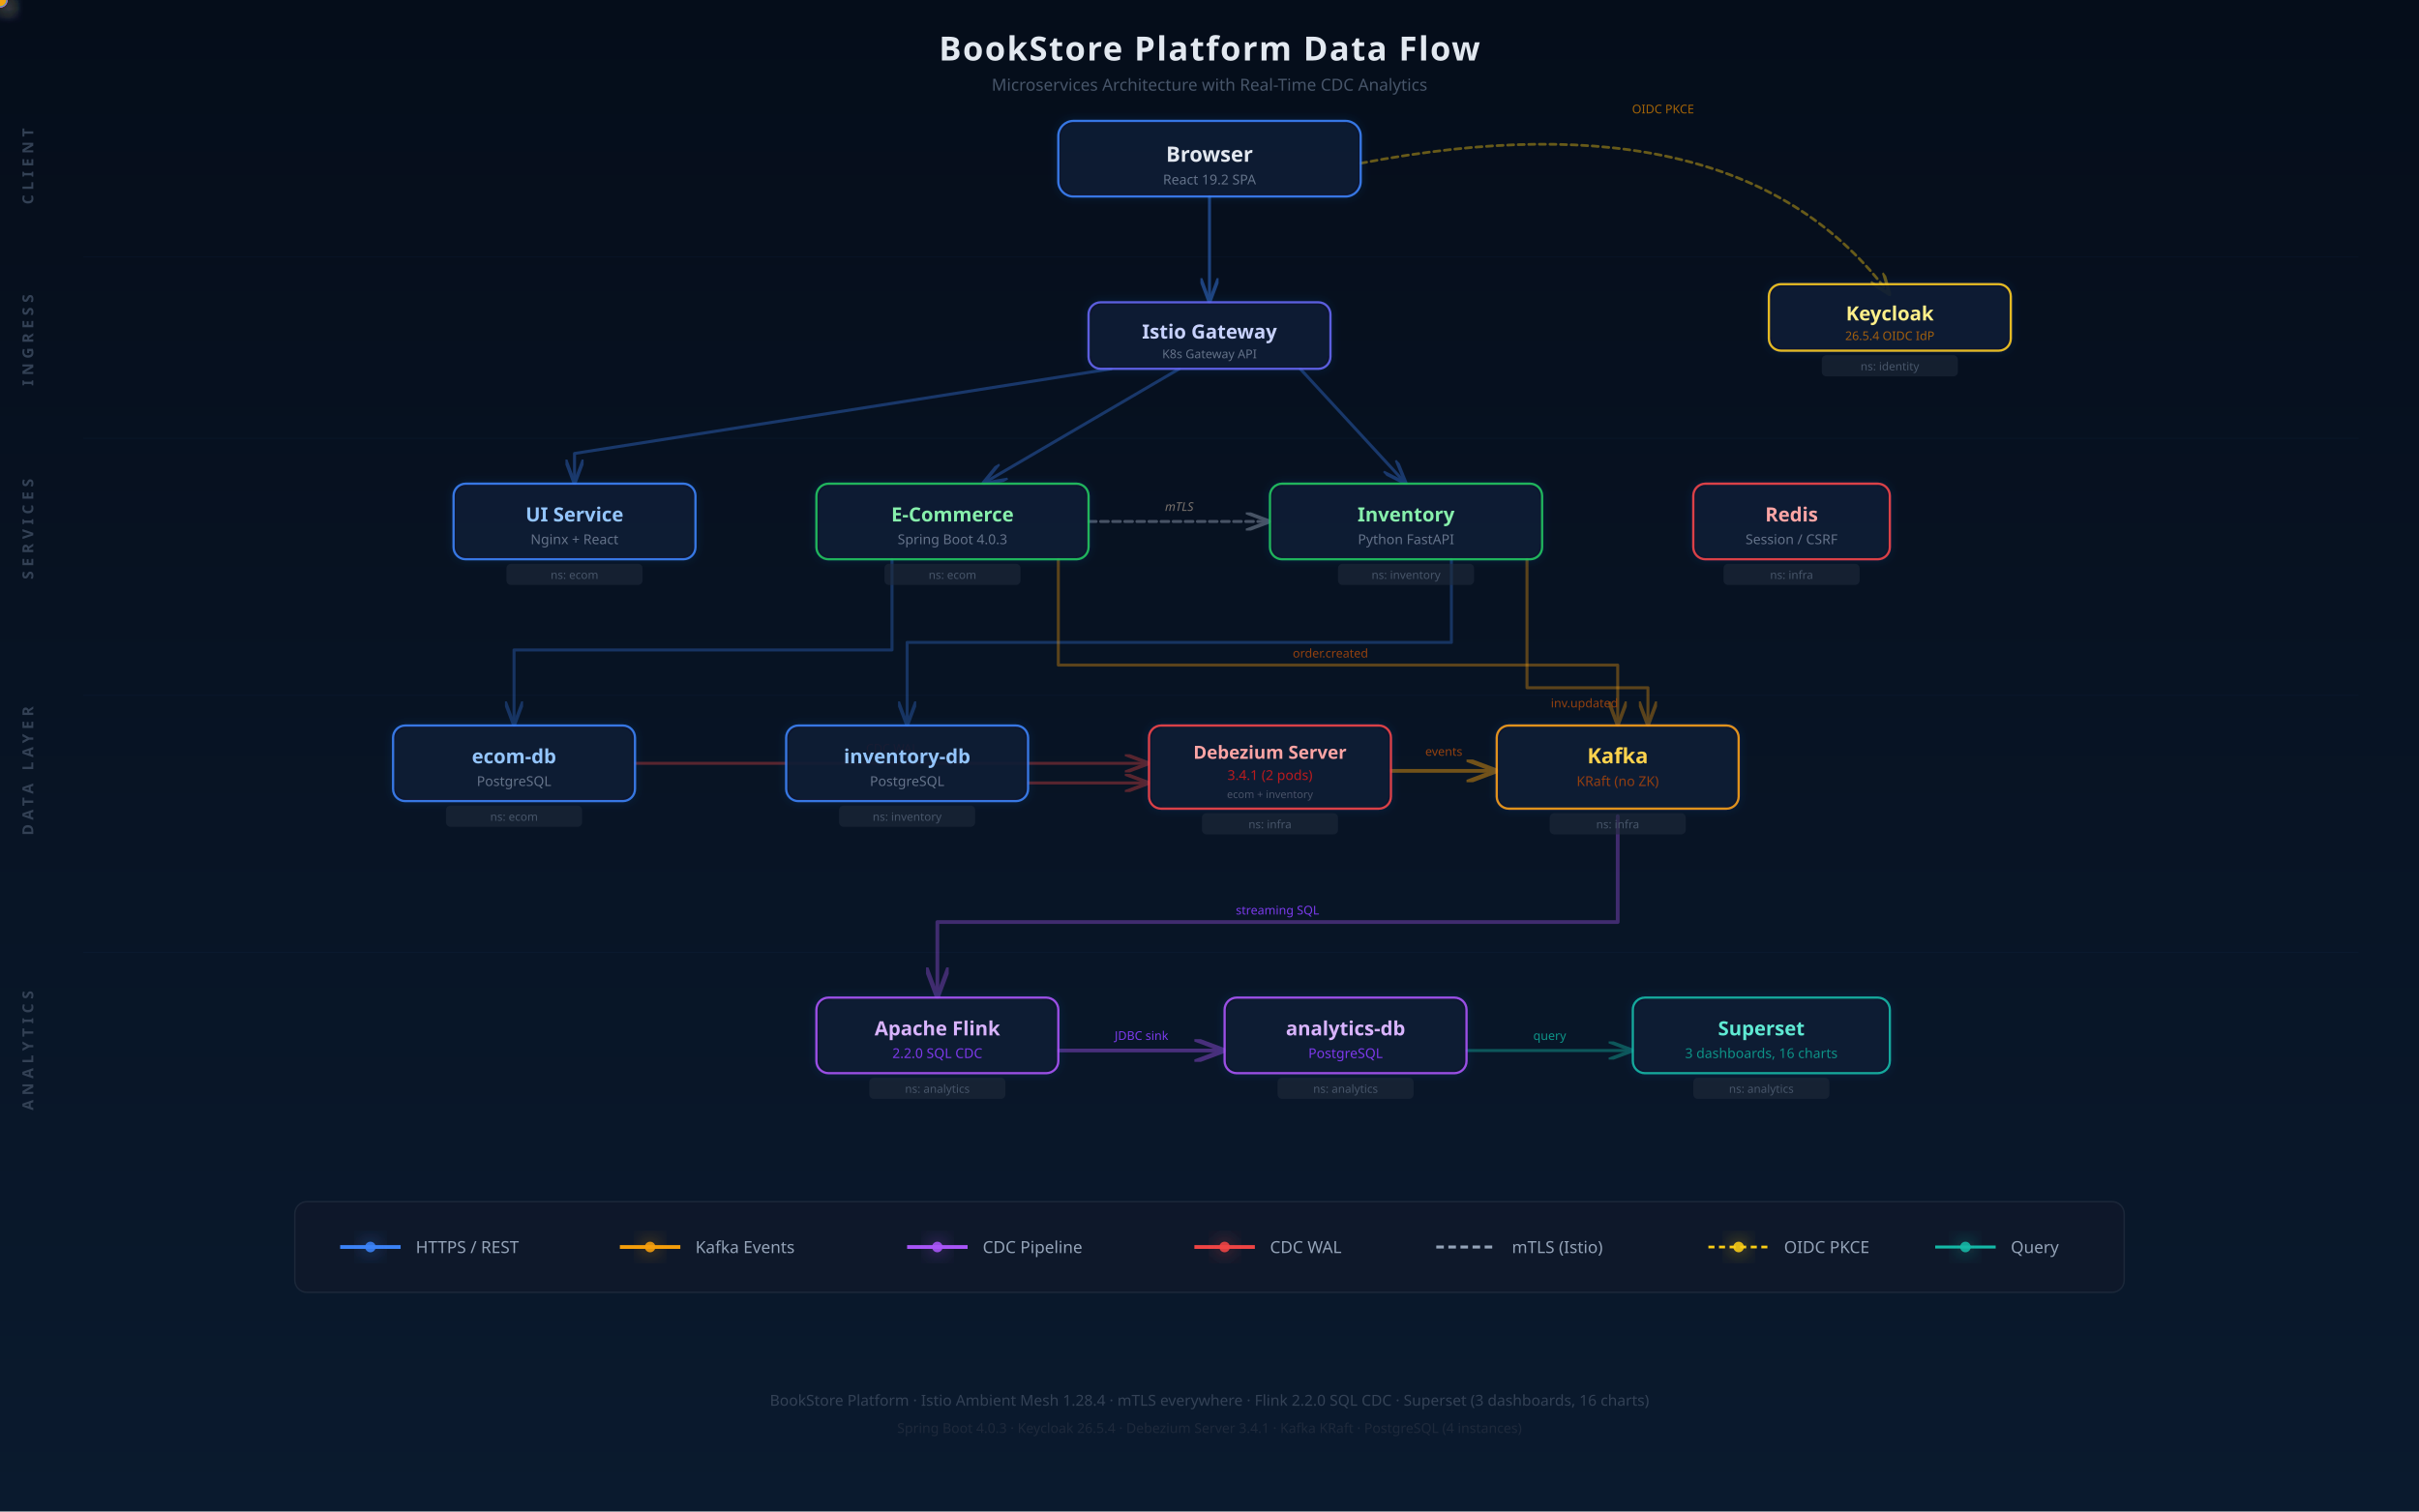
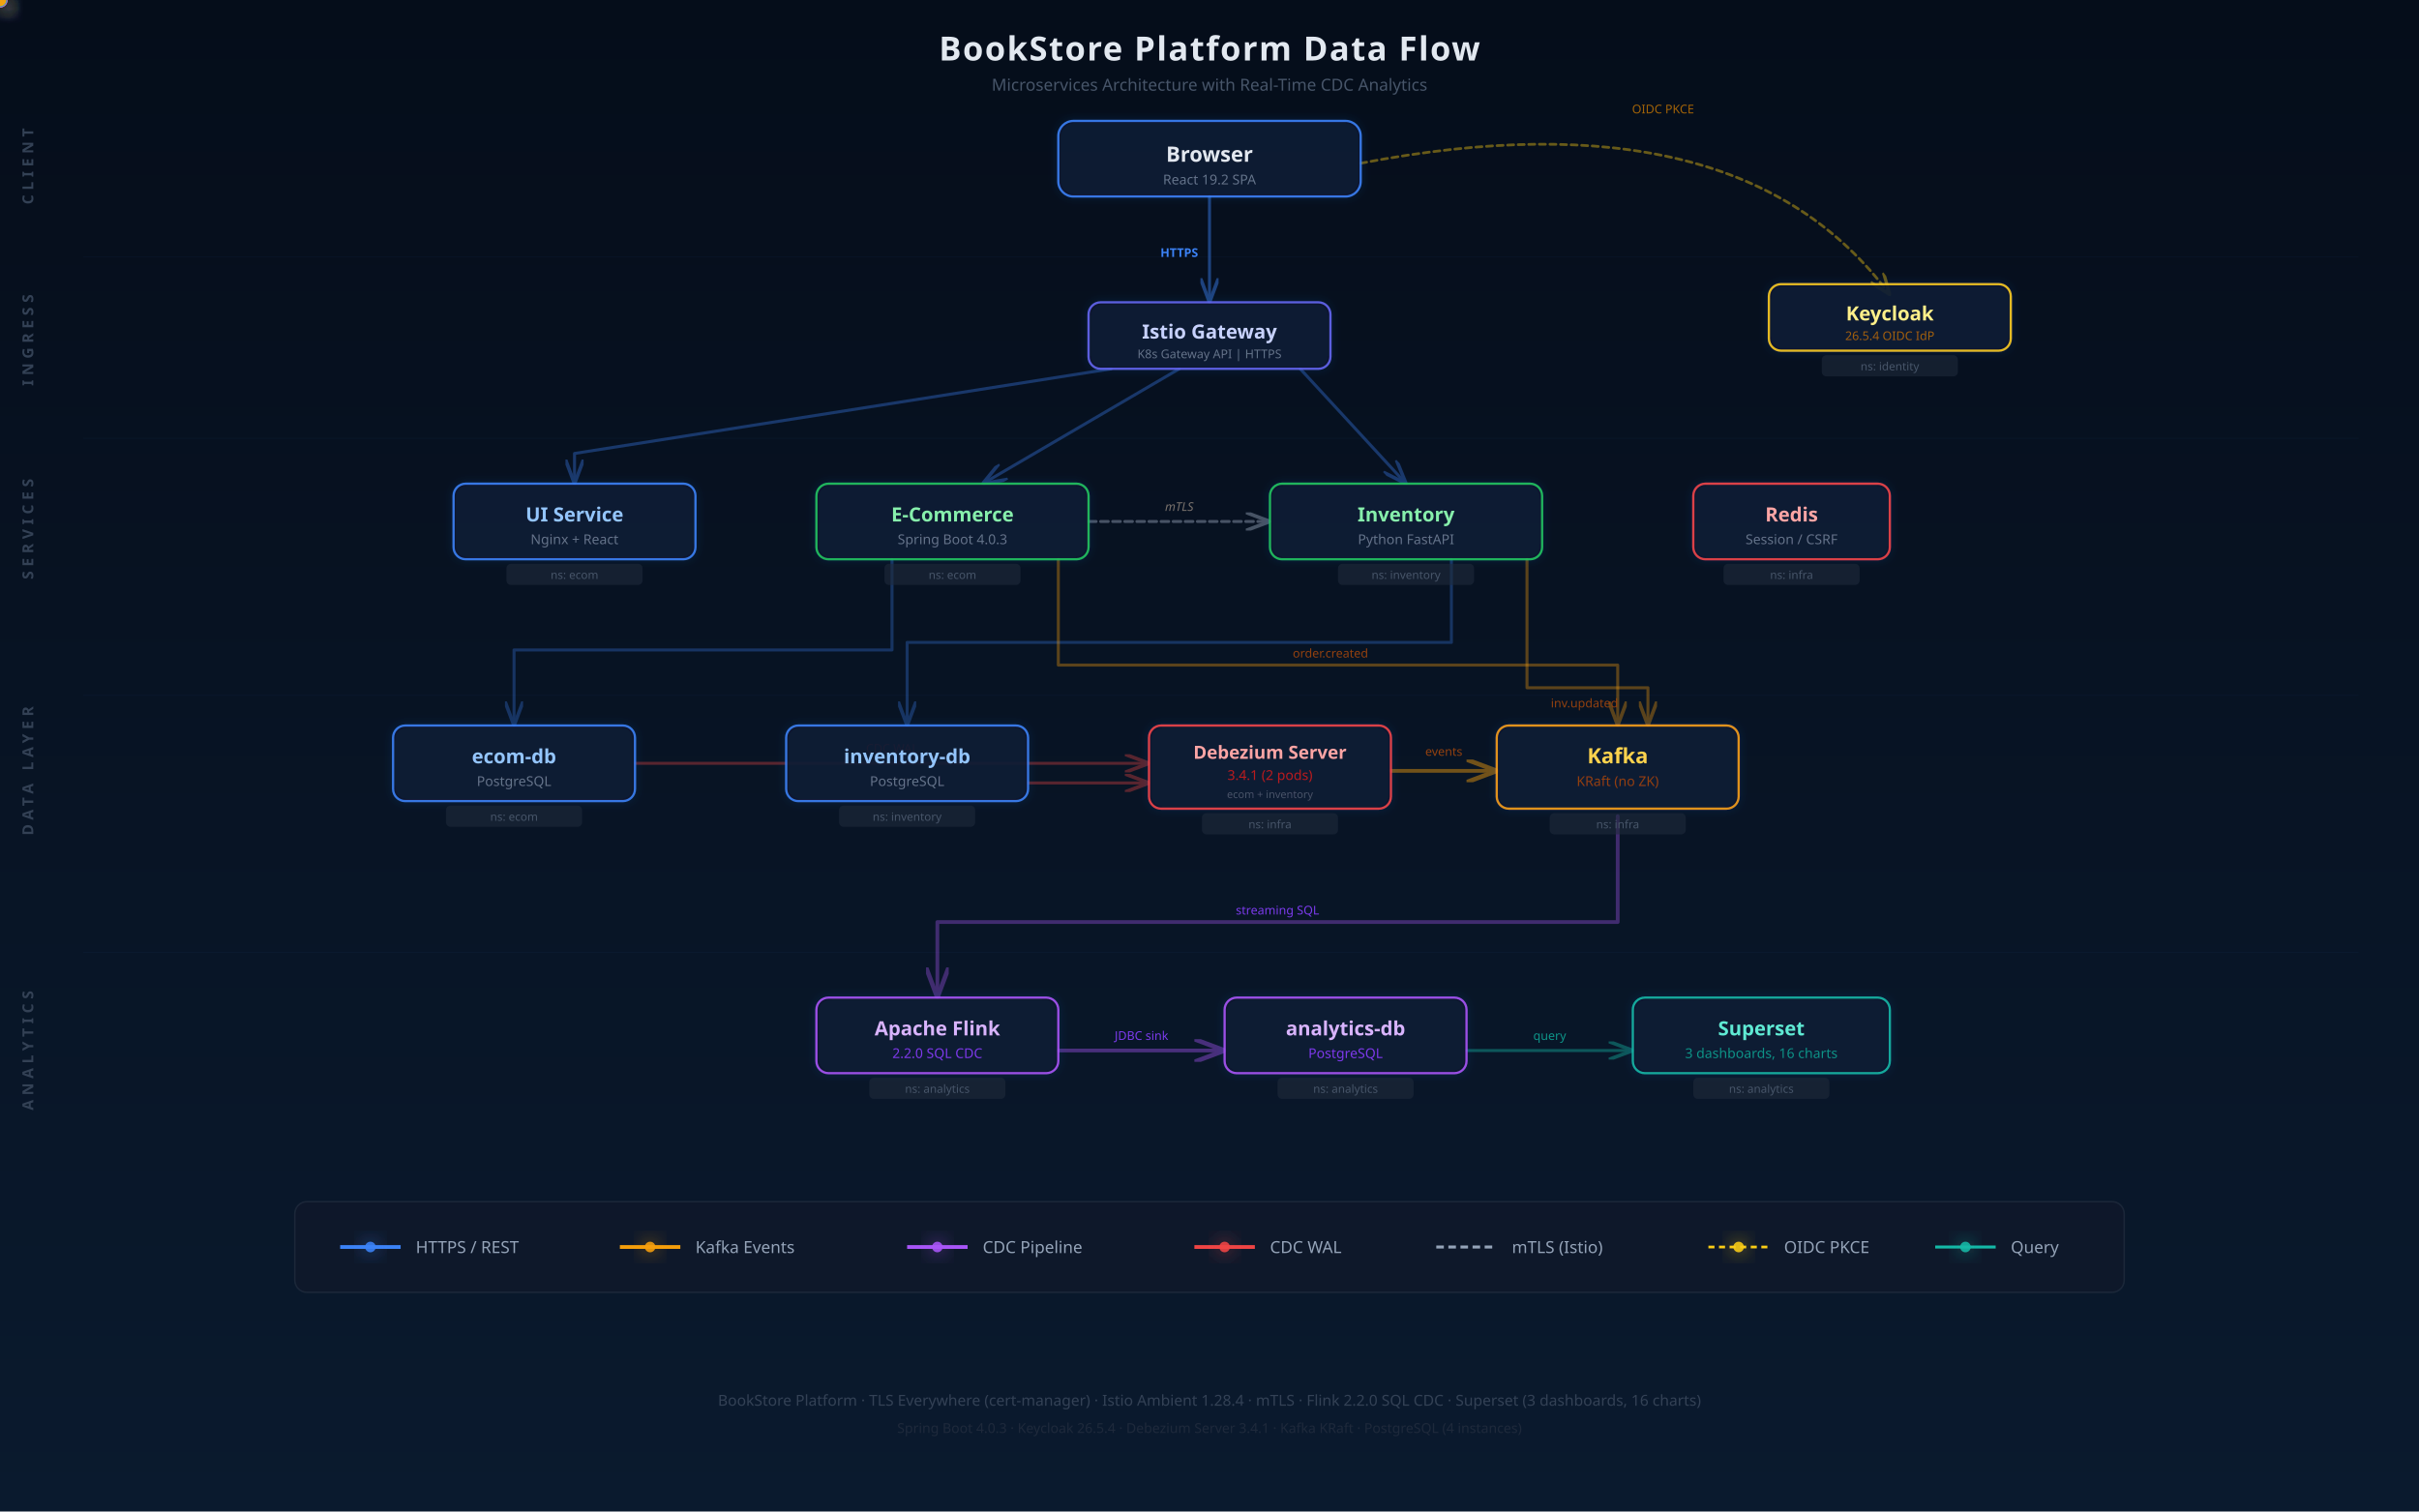
<svg xmlns="http://www.w3.org/2000/svg" viewBox="0 0 1600 1000" width="1600" height="1000">
  <defs>
    <linearGradient id="bg-grad" x1="0" y1="0" x2="0" y2="1">
      <stop offset="0%" stop-color="#050d1a" />
      <stop offset="100%" stop-color="#0a1a2e" />
    </linearGradient>
    <filter id="glow" x="-50%" y="-50%" width="200%" height="200%">
      <feGaussianBlur stdDeviation="4" result="blur" />
      <feComposite in="SourceGraphic" in2="blur" operator="over" />
    </filter>
    <filter id="dot-glow" x="-100%" y="-100%" width="300%" height="300%">
      <feGaussianBlur stdDeviation="6" result="blur" />
      <feComposite in="SourceGraphic" in2="blur" operator="over" />
    </filter>
    <filter id="node-glow" x="-20%" y="-20%" width="140%" height="140%">
      <feGaussianBlur stdDeviation="3" result="blur" />
      <feFlood flood-color="#3b82f6" flood-opacity="0.15" result="color" />
      <feComposite in="color" in2="blur" operator="in" result="shadow" />
      <feComposite in="SourceGraphic" in2="shadow" operator="over" />
    </filter>
    <marker id="arrow-blue" markerWidth="8" markerHeight="6" refX="8" refY="3" orient="auto">
      <path d="M0,0 L8,3 L0,6" fill="none" stroke="#3b82f6" stroke-width="1.2" />
    </marker>
    <marker id="arrow-orange" markerWidth="8" markerHeight="6" refX="8" refY="3" orient="auto">
      <path d="M0,0 L8,3 L0,6" fill="none" stroke="#f59e0b" stroke-width="1.2" />
    </marker>
    <marker id="arrow-purple" markerWidth="8" markerHeight="6" refX="8" refY="3" orient="auto">
      <path d="M0,0 L8,3 L0,6" fill="none" stroke="#a855f7" stroke-width="1.2" />
    </marker>
    <marker id="arrow-teal" markerWidth="8" markerHeight="6" refX="8" refY="3" orient="auto">
      <path d="M0,0 L8,3 L0,6" fill="none" stroke="#14b8a6" stroke-width="1.2" />
    </marker>
    <marker id="arrow-white" markerWidth="8" markerHeight="6" refX="8" refY="3" orient="auto">
      <path d="M0,0 L8,3 L0,6" fill="none" stroke="#94a3b8" stroke-width="1.2" />
    </marker>
    <marker id="arrow-yellow" markerWidth="8" markerHeight="6" refX="8" refY="3" orient="auto">
      <path d="M0,0 L8,3 L0,6" fill="none" stroke="#facc15" stroke-width="1.2" />
    </marker>
    <marker id="arrow-red" markerWidth="8" markerHeight="6" refX="8" refY="3" orient="auto">
      <path d="M0,0 L8,3 L0,6" fill="none" stroke="#ef4444" stroke-width="1.2" />
    </marker>
    <marker id="arrow-green" markerWidth="8" markerHeight="6" refX="8" refY="3" orient="auto">
      <path d="M0,0 L8,3 L0,6" fill="none" stroke="#22c55e" stroke-width="1.2" />
    </marker>
    <path id="path-browser-gateway" d="M800,130 L800,200" fill="none" />
    <path id="path-gateway-ui" d="M735,244 L380,300 L380,320" fill="none" />
    <path id="path-gateway-ecom" d="M780,244 L650,320" fill="none" />
    <path id="path-gateway-inven" d="M860,244 L930,320" fill="none" />
    <path id="path-ecom-to-db" d="M590,370 L590,430 L340,430 L340,480" fill="none" />
    <path id="path-inven-to-db" d="M960,370 L960,425 L600,425 L600,480" fill="none" />
    <path id="path-ecom-to-kafka" d="M700,370 L700,440 L1070,440 L1070,480" fill="none" />
    <path id="path-inven-to-kafka" d="M1010,370 L1010,455 L1090,455 L1090,480" fill="none" />
    <path id="path-cdc-ecom" d="M420,505 L760,505" fill="none" />
    <path id="path-cdc-inven" d="M680,518 L760,518" fill="none" />
    <path id="path-debezium-kafka" d="M920,510 L990,510" fill="none" />
    <path id="path-kafka-flink" d="M1070,540 L1070,610 L620,610 L620,660" fill="none" />
    <path id="path-flink-analytics" d="M700,695 L810,695" fill="none" />
    <path id="path-analytics-superset" d="M970,695 L1080,695" fill="none" />
    <path id="path-oidc" d="M900,108 Q1150,60 1250,195" fill="none" />
    <path id="path-ecom-inven-mtls" d="M720,345 L840,345" fill="none" />
  </defs>
  <rect width="1600" height="1000" fill="url(#bg-grad)" />
  <g opacity="0.05" stroke="#3b82f6" stroke-width="0.5">
    <line x1="55" y1="170" x2="1560" y2="170" />
    <line x1="55" y1="290" x2="1560" y2="290" />
    <line x1="55" y1="460" x2="1560" y2="460" />
    <line x1="55" y1="630" x2="1560" y2="630" />
  </g>
  <g font-family="'Segoe UI',system-ui,sans-serif" font-size="10" fill="#334155" font-weight="700" letter-spacing="3" text-anchor="middle">
    <text transform="translate(22,110) rotate(-90)">CLIENT</text>
    <text transform="translate(22,225) rotate(-90)">INGRESS</text>
    <text transform="translate(22,350) rotate(-90)">SERVICES</text>
    <text transform="translate(22,510) rotate(-90)">DATA LAYER</text>
    <text transform="translate(22,695) rotate(-90)">ANALYTICS</text>
  </g>
  <g fill="none" stroke-linecap="round" stroke-linejoin="round">
    <line x1="800" y1="130" x2="800" y2="200" stroke="#3b82f6" stroke-width="2" marker-end="url(#arrow-blue)" opacity="0.45" />
    <path d="M735,244 L380,300 L380,320" stroke="#3b82f6" stroke-width="2" marker-end="url(#arrow-blue)" opacity="0.35" />
    <line x1="780" y1="244" x2="650" y2="320" stroke="#3b82f6" stroke-width="2" marker-end="url(#arrow-blue)" opacity="0.35" />
    <line x1="860" y1="244" x2="930" y2="320" stroke="#3b82f6" stroke-width="2" marker-end="url(#arrow-blue)" opacity="0.35" />
    <path d="M590,370 L590,430 L340,430 L340,480" stroke="#3b82f6" stroke-width="2" marker-end="url(#arrow-blue)" opacity="0.3" />
    <path d="M960,370 L960,425 L600,425 L600,480" stroke="#3b82f6" stroke-width="2" marker-end="url(#arrow-blue)" opacity="0.3" />
    <path d="M700,370 L700,440 L1070,440 L1070,480" stroke="#f59e0b" stroke-width="2" marker-end="url(#arrow-orange)" opacity="0.35" />
    <path d="M1010,370 L1010,455 L1090,455 L1090,480" stroke="#f59e0b" stroke-width="2" marker-end="url(#arrow-orange)" opacity="0.35" />
    <line x1="420" y1="505" x2="760" y2="505" stroke="#ef4444" stroke-width="2" marker-end="url(#arrow-red)" opacity="0.35" />
    <line x1="680" y1="518" x2="760" y2="518" stroke="#ef4444" stroke-width="2" marker-end="url(#arrow-red)" opacity="0.35" />
    <line x1="920" y1="510" x2="990" y2="510" stroke="#f59e0b" stroke-width="2.5" marker-end="url(#arrow-orange)" opacity="0.45" />
    <path d="M1070,540 L1070,610 L620,610 L620,660" stroke="#a855f7" stroke-width="2.5" marker-end="url(#arrow-purple)" opacity="0.35" />
    <line x1="700" y1="695" x2="810" y2="695" stroke="#a855f7" stroke-width="2.5" marker-end="url(#arrow-purple)" opacity="0.4" />
    <line x1="970" y1="695" x2="1080" y2="695" stroke="#14b8a6" stroke-width="2" marker-end="url(#arrow-teal)" opacity="0.4" />
    <path d="M900,108 Q1150,60 1250,195" stroke="#facc15" stroke-width="1.8" stroke-dasharray="4,3" marker-end="url(#arrow-yellow)" opacity="0.4" />
    <line x1="720" y1="345" x2="840" y2="345" stroke="#94a3b8" stroke-width="2" stroke-dasharray="5,3" marker-end="url(#arrow-white)" opacity="0.45" />
  </g>
  <g font-family="'Segoe UI',system-ui,sans-serif" fill="#64748b" text-anchor="middle">
+     <text x="780" y="170" fill="#3b82f6" font-size="8" font-weight="600">HTTPS</text>
    <text x="780" y="338" fill="#78716c" font-size="8" font-style="italic">mTLS</text>
    <text x="880" y="435" fill="#92400e" font-size="8">order.created</text>
    <text x="1048" y="468" fill="#92400e" font-size="8">inv.updated</text>
    <text x="590" y="498" fill="#991b1b" font-size="8">CDC WAL</text>
    <text x="955" y="500" fill="#92400e" font-size="8">events</text>
    <text x="845" y="605" fill="#7c3aed" font-size="8">streaming SQL</text>
    <text x="755" y="688" fill="#7c3aed" font-size="8">JDBC sink</text>
    <text x="1025" y="688" fill="#0d9488" font-size="8">query</text>
    <text x="1100" y="75" fill="#a16207" font-size="8">OIDC PKCE</text>
  </g>
  <g font-family="'Segoe UI',system-ui,sans-serif">
    <g filter="url(#node-glow)">
      <rect x="700" y="80" width="200" height="50" rx="10" fill="#0f172a" stroke="#3b82f6" stroke-width="1.5" opacity="0.9" />
      <text x="800" y="107" text-anchor="middle" fill="#e2e8f0" font-size="14" font-weight="600">Browser</text>
      <text x="800" y="122" text-anchor="middle" fill="#64748b" font-size="9">React 19.2 SPA</text>
    </g>
    <g filter="url(#node-glow)">
      <rect x="720" y="200" width="160" height="44" rx="8" fill="#0f172a" stroke="#6366f1" stroke-width="1.5" opacity="0.9" />
      <text x="800" y="224" text-anchor="middle" fill="#c7d2fe" font-size="13" font-weight="600">Istio Gateway</text>
-       <text x="800" y="237" text-anchor="middle" fill="#64748b" font-size="8">K8s Gateway API</text>
+       <text x="800" y="237" text-anchor="middle" fill="#64748b" font-size="8">K8s Gateway API | HTTPS</text>
    </g>
    <g filter="url(#node-glow)">
      <rect x="1170" y="188" width="160" height="44" rx="8" fill="#0f172a" stroke="#facc15" stroke-width="1.5" opacity="0.9" />
      <text x="1250" y="212" text-anchor="middle" fill="#fef08a" font-size="13" font-weight="600">Keycloak</text>
      <text x="1250" y="225" text-anchor="middle" fill="#a16207" font-size="8">26.5.4 OIDC IdP</text>
    </g>
    <g filter="url(#node-glow)">
      <rect x="300" y="320" width="160" height="50" rx="8" fill="#0f172a" stroke="#3b82f6" stroke-width="1.5" opacity="0.9" />
      <text x="380" y="345" text-anchor="middle" fill="#93c5fd" font-size="13" font-weight="600">UI Service</text>
      <text x="380" y="360" text-anchor="middle" fill="#64748b" font-size="9">Nginx + React</text>
    </g>
    <g filter="url(#node-glow)">
      <rect x="540" y="320" width="180" height="50" rx="8" fill="#0f172a" stroke="#22c55e" stroke-width="1.5" opacity="0.9" />
      <text x="630" y="345" text-anchor="middle" fill="#86efac" font-size="13" font-weight="600">E-Commerce</text>
      <text x="630" y="360" text-anchor="middle" fill="#64748b" font-size="9">Spring Boot 4.0.3</text>
    </g>
    <g filter="url(#node-glow)">
      <rect x="840" y="320" width="180" height="50" rx="8" fill="#0f172a" stroke="#22c55e" stroke-width="1.5" opacity="0.9" />
      <text x="930" y="345" text-anchor="middle" fill="#86efac" font-size="13" font-weight="600">Inventory</text>
      <text x="930" y="360" text-anchor="middle" fill="#64748b" font-size="9">Python FastAPI</text>
    </g>
    <g filter="url(#node-glow)">
      <rect x="1120" y="320" width="130" height="50" rx="8" fill="#0f172a" stroke="#ef4444" stroke-width="1.5" opacity="0.9" />
      <text x="1185" y="345" text-anchor="middle" fill="#fca5a5" font-size="13" font-weight="600">Redis</text>
      <text x="1185" y="360" text-anchor="middle" fill="#64748b" font-size="9">Session / CSRF</text>
    </g>
    <g filter="url(#node-glow)">
      <rect x="260" y="480" width="160" height="50" rx="8" fill="#0f172a" stroke="#3b82f6" stroke-width="1.5" opacity="0.9" />
      <text x="340" y="505" text-anchor="middle" fill="#93c5fd" font-size="13" font-weight="600">ecom-db</text>
      <text x="340" y="520" text-anchor="middle" fill="#64748b" font-size="9">PostgreSQL</text>
    </g>
    <g filter="url(#node-glow)">
      <rect x="520" y="480" width="160" height="50" rx="8" fill="#0f172a" stroke="#3b82f6" stroke-width="1.5" opacity="0.9" />
      <text x="600" y="505" text-anchor="middle" fill="#93c5fd" font-size="13" font-weight="600">inventory-db</text>
      <text x="600" y="520" text-anchor="middle" fill="#64748b" font-size="9">PostgreSQL</text>
    </g>
    <g filter="url(#node-glow)">
      <rect x="760" y="480" width="160" height="55" rx="8" fill="#0f172a" stroke="#ef4444" stroke-width="1.5" opacity="0.9" />
      <text x="840" y="502" text-anchor="middle" fill="#fca5a5" font-size="12" font-weight="600">Debezium Server</text>
      <text x="840" y="516" text-anchor="middle" fill="#b91c1c" font-size="9">3.4.1 (2 pods)</text>
      <text x="840" y="528" text-anchor="middle" fill="#475569" font-size="7">ecom + inventory</text>
    </g>
    <g filter="url(#node-glow)">
      <rect x="990" y="480" width="160" height="55" rx="8" fill="#0f172a" stroke="#f59e0b" stroke-width="1.5" opacity="0.9" />
      <text x="1070" y="505" text-anchor="middle" fill="#fcd34d" font-size="14" font-weight="600">Kafka</text>
      <text x="1070" y="520" text-anchor="middle" fill="#92400e" font-size="9">KRaft (no ZK)</text>
    </g>
    <g filter="url(#node-glow)">
      <rect x="540" y="660" width="160" height="50" rx="8" fill="#0f172a" stroke="#a855f7" stroke-width="1.5" opacity="0.9" />
      <text x="620" y="685" text-anchor="middle" fill="#d8b4fe" font-size="13" font-weight="600">Apache Flink</text>
      <text x="620" y="700" text-anchor="middle" fill="#7c3aed" font-size="9">2.2.0 SQL CDC</text>
    </g>
    <g filter="url(#node-glow)">
      <rect x="810" y="660" width="160" height="50" rx="8" fill="#0f172a" stroke="#a855f7" stroke-width="1.5" opacity="0.9" />
      <text x="890" y="685" text-anchor="middle" fill="#d8b4fe" font-size="13" font-weight="600">analytics-db</text>
      <text x="890" y="700" text-anchor="middle" fill="#7c3aed" font-size="9">PostgreSQL</text>
    </g>
    <g filter="url(#node-glow)">
      <rect x="1080" y="660" width="170" height="50" rx="8" fill="#0f172a" stroke="#14b8a6" stroke-width="1.5" opacity="0.9" />
      <text x="1165" y="685" text-anchor="middle" fill="#5eead4" font-size="13" font-weight="600">Superset</text>
      <text x="1165" y="700" text-anchor="middle" fill="#0d9488" font-size="9">3 dashboards, 16 charts</text>
    </g>
  </g>
  <circle r="5" fill="#3b82f6" filter="url(#dot-glow)" opacity="0.9">
    <animateMotion dur="2s" repeatCount="indefinite" begin="0s">
      <mpath href="#path-browser-gateway" />
    </animateMotion>
  </circle>
  <circle r="4.5" fill="#3b82f6" filter="url(#dot-glow)" opacity="0.85">
    <animateMotion dur="3s" repeatCount="indefinite" begin="0.3s">
      <mpath href="#path-gateway-ui" />
    </animateMotion>
  </circle>
  <circle r="4.5" fill="#22c55e" filter="url(#dot-glow)" opacity="0.85">
    <animateMotion dur="3s" repeatCount="indefinite" begin="0.5s">
      <mpath href="#path-gateway-ecom" />
    </animateMotion>
  </circle>
  <circle r="4" fill="#3b82f6" filter="url(#dot-glow)" opacity="0.85">
    <animateMotion dur="2.5s" repeatCount="indefinite" begin="1s">
      <mpath href="#path-ecom-to-db" />
    </animateMotion>
  </circle>
  <circle r="4.5" fill="#f59e0b" filter="url(#dot-glow)" opacity="0.9">
    <animateMotion dur="3.5s" repeatCount="indefinite" begin="1.5s">
      <mpath href="#path-ecom-to-kafka" />
    </animateMotion>
  </circle>
  <circle r="4" fill="#ef4444" filter="url(#dot-glow)" opacity="0.9">
    <animateMotion dur="4s" repeatCount="indefinite" begin="2s">
      <mpath href="#path-cdc-ecom" />
    </animateMotion>
  </circle>
  <circle r="5" fill="#f59e0b" filter="url(#dot-glow)" opacity="0.9">
    <animateMotion dur="2s" repeatCount="indefinite" begin="2.5s">
      <mpath href="#path-debezium-kafka" />
    </animateMotion>
  </circle>
  <circle r="5" fill="#a855f7" filter="url(#dot-glow)" opacity="0.9">
    <animateMotion dur="5s" repeatCount="indefinite" begin="0.2s">
      <mpath href="#path-kafka-flink" />
    </animateMotion>
  </circle>
  <circle r="4.5" fill="#a855f7" filter="url(#dot-glow)" opacity="0.85">
    <animateMotion dur="2.5s" repeatCount="indefinite" begin="3s">
      <mpath href="#path-flink-analytics" />
    </animateMotion>
  </circle>
  <circle r="4.5" fill="#14b8a6" filter="url(#dot-glow)" opacity="0.85">
    <animateMotion dur="4s" repeatCount="indefinite" begin="1.8s">
      <mpath href="#path-analytics-superset" />
    </animateMotion>
  </circle>
  <circle r="4" fill="#facc15" filter="url(#dot-glow)" opacity="0.9">
    <animateMotion dur="6s" repeatCount="indefinite" begin="0.8s">
      <mpath href="#path-oidc" />
    </animateMotion>
  </circle>
  <circle r="4" fill="#f59e0b" filter="url(#dot-glow)" opacity="0.85">
    <animateMotion dur="4s" repeatCount="indefinite" begin="3.5s">
      <mpath href="#path-inven-to-kafka" />
    </animateMotion>
  </circle>
  <g font-family="'Segoe UI',system-ui,sans-serif" font-size="7.5" text-anchor="middle" fill="#475569">
    <rect x="335" y="373" width="90" height="14" rx="3" fill="#1e293b" opacity="0.6" />
    <text x="380" y="383">ns: ecom</text>
    <rect x="585" y="373" width="90" height="14" rx="3" fill="#1e293b" opacity="0.6" />
    <text x="630" y="383">ns: ecom</text>
    <rect x="885" y="373" width="90" height="14" rx="3" fill="#1e293b" opacity="0.6" />
    <text x="930" y="383">ns: inventory</text>
    <rect x="1140" y="373" width="90" height="14" rx="3" fill="#1e293b" opacity="0.6" />
    <text x="1185" y="383">ns: infra</text>
    <rect x="295" y="533" width="90" height="14" rx="3" fill="#1e293b" opacity="0.6" />
    <text x="340" y="543">ns: ecom</text>
    <rect x="555" y="533" width="90" height="14" rx="3" fill="#1e293b" opacity="0.6" />
    <text x="600" y="543">ns: inventory</text>
    <rect x="795" y="538" width="90" height="14" rx="3" fill="#1e293b" opacity="0.6" />
    <text x="840" y="548">ns: infra</text>
    <rect x="1025" y="538" width="90" height="14" rx="3" fill="#1e293b" opacity="0.6" />
    <text x="1070" y="548">ns: infra</text>
    <rect x="575" y="713" width="90" height="14" rx="3" fill="#1e293b" opacity="0.6" />
    <text x="620" y="723">ns: analytics</text>
    <rect x="845" y="713" width="90" height="14" rx="3" fill="#1e293b" opacity="0.6" />
    <text x="890" y="723">ns: analytics</text>
    <rect x="1120" y="713" width="90" height="14" rx="3" fill="#1e293b" opacity="0.6" />
    <text x="1165" y="723">ns: analytics</text>
    <rect x="1205" y="235" width="90" height="14" rx="3" fill="#1e293b" opacity="0.6" />
    <text x="1250" y="245">ns: identity</text>
  </g>
  <g transform="translate(200,810)" font-family="'Segoe UI',system-ui,sans-serif">
    <rect x="-5" y="-15" width="1210" height="60" rx="8" fill="#0f172a" stroke="#1e293b" stroke-width="1" opacity="0.85" />
    <line x1="25" y1="15" x2="65" y2="15" stroke="#3b82f6" stroke-width="2.5" />
    <circle cx="45" cy="15" r="3.5" fill="#3b82f6" filter="url(#dot-glow)" opacity="0.9">
      <animate attributeName="opacity" values="0.4;1;0.4" dur="2s" repeatCount="indefinite" />
    </circle>
    <text x="75" y="19" fill="#94a3b8" font-size="11">HTTPS / REST</text>
    <line x1="210" y1="15" x2="250" y2="15" stroke="#f59e0b" stroke-width="2.5" />
    <circle cx="230" cy="15" r="3.5" fill="#f59e0b" filter="url(#dot-glow)" opacity="0.9">
      <animate attributeName="opacity" values="0.4;1;0.4" dur="2s" repeatCount="indefinite" begin="0.5s" />
    </circle>
    <text x="260" y="19" fill="#94a3b8" font-size="11">Kafka Events</text>
    <line x1="400" y1="15" x2="440" y2="15" stroke="#a855f7" stroke-width="2.5" />
    <circle cx="420" cy="15" r="3.5" fill="#a855f7" filter="url(#dot-glow)" opacity="0.9">
      <animate attributeName="opacity" values="0.4;1;0.4" dur="2s" repeatCount="indefinite" begin="1s" />
    </circle>
    <text x="450" y="19" fill="#94a3b8" font-size="11">CDC Pipeline</text>
    <line x1="590" y1="15" x2="630" y2="15" stroke="#ef4444" stroke-width="2.5" />
    <circle cx="610" cy="15" r="3.5" fill="#ef4444" filter="url(#dot-glow)" opacity="0.9">
      <animate attributeName="opacity" values="0.4;1;0.4" dur="2s" repeatCount="indefinite" begin="1.5s" />
    </circle>
    <text x="640" y="19" fill="#94a3b8" font-size="11">CDC WAL</text>
    <line x1="750" y1="15" x2="790" y2="15" stroke="#94a3b8" stroke-width="2" stroke-dasharray="5,3" />
    <text x="800" y="19" fill="#94a3b8" font-size="11">mTLS (Istio)</text>
    <line x1="930" y1="15" x2="970" y2="15" stroke="#facc15" stroke-width="1.8" stroke-dasharray="4,3" />
    <circle cx="950" cy="15" r="3.5" fill="#facc15" filter="url(#dot-glow)" opacity="0.9">
      <animate attributeName="opacity" values="0.4;1;0.4" dur="2s" repeatCount="indefinite" begin="2s" />
    </circle>
    <text x="980" y="19" fill="#94a3b8" font-size="11">OIDC PKCE</text>
    <line x1="1080" y1="15" x2="1120" y2="15" stroke="#14b8a6" stroke-width="2" />
    <circle cx="1100" cy="15" r="3.5" fill="#14b8a6" filter="url(#dot-glow)" opacity="0.9">
      <animate attributeName="opacity" values="0.4;1;0.4" dur="2s" repeatCount="indefinite" begin="2.5s" />
    </circle>
    <text x="1130" y="19" fill="#94a3b8" font-size="11">Query</text>
  </g>
  <text x="800" y="40" text-anchor="middle" font-family="'Segoe UI',system-ui,sans-serif" font-size="22" font-weight="700" fill="#e2e8f0" letter-spacing="1">
    BookStore Platform Data Flow
  </text>
  <text x="800" y="60" text-anchor="middle" font-family="'Segoe UI',system-ui,sans-serif" font-size="11" fill="#475569">
    Microservices Architecture with Real-Time CDC Analytics
  </text>
  <text x="800" y="930" text-anchor="middle" font-family="'Segoe UI',system-ui,sans-serif" font-size="10" fill="#334155">
-     BookStore Platform  ·  Istio Ambient Mesh 1.28.4  ·  mTLS everywhere  ·  Flink 2.2.0 SQL CDC  ·  Superset (3 dashboards, 16 charts)
+     BookStore Platform  ·  TLS Everywhere (cert-manager)  ·  Istio Ambient 1.28.4  ·  mTLS  ·  Flink 2.2.0 SQL CDC  ·  Superset (3 dashboards, 16 charts)
  </text>
  <text x="800" y="948" text-anchor="middle" font-family="'Segoe UI',system-ui,sans-serif" font-size="9" fill="#1e293b">
    Spring Boot 4.0.3  ·  Keycloak 26.5.4  ·  Debezium Server 3.4.1  ·  Kafka KRaft  ·  PostgreSQL (4 instances)
  </text>
</svg>
